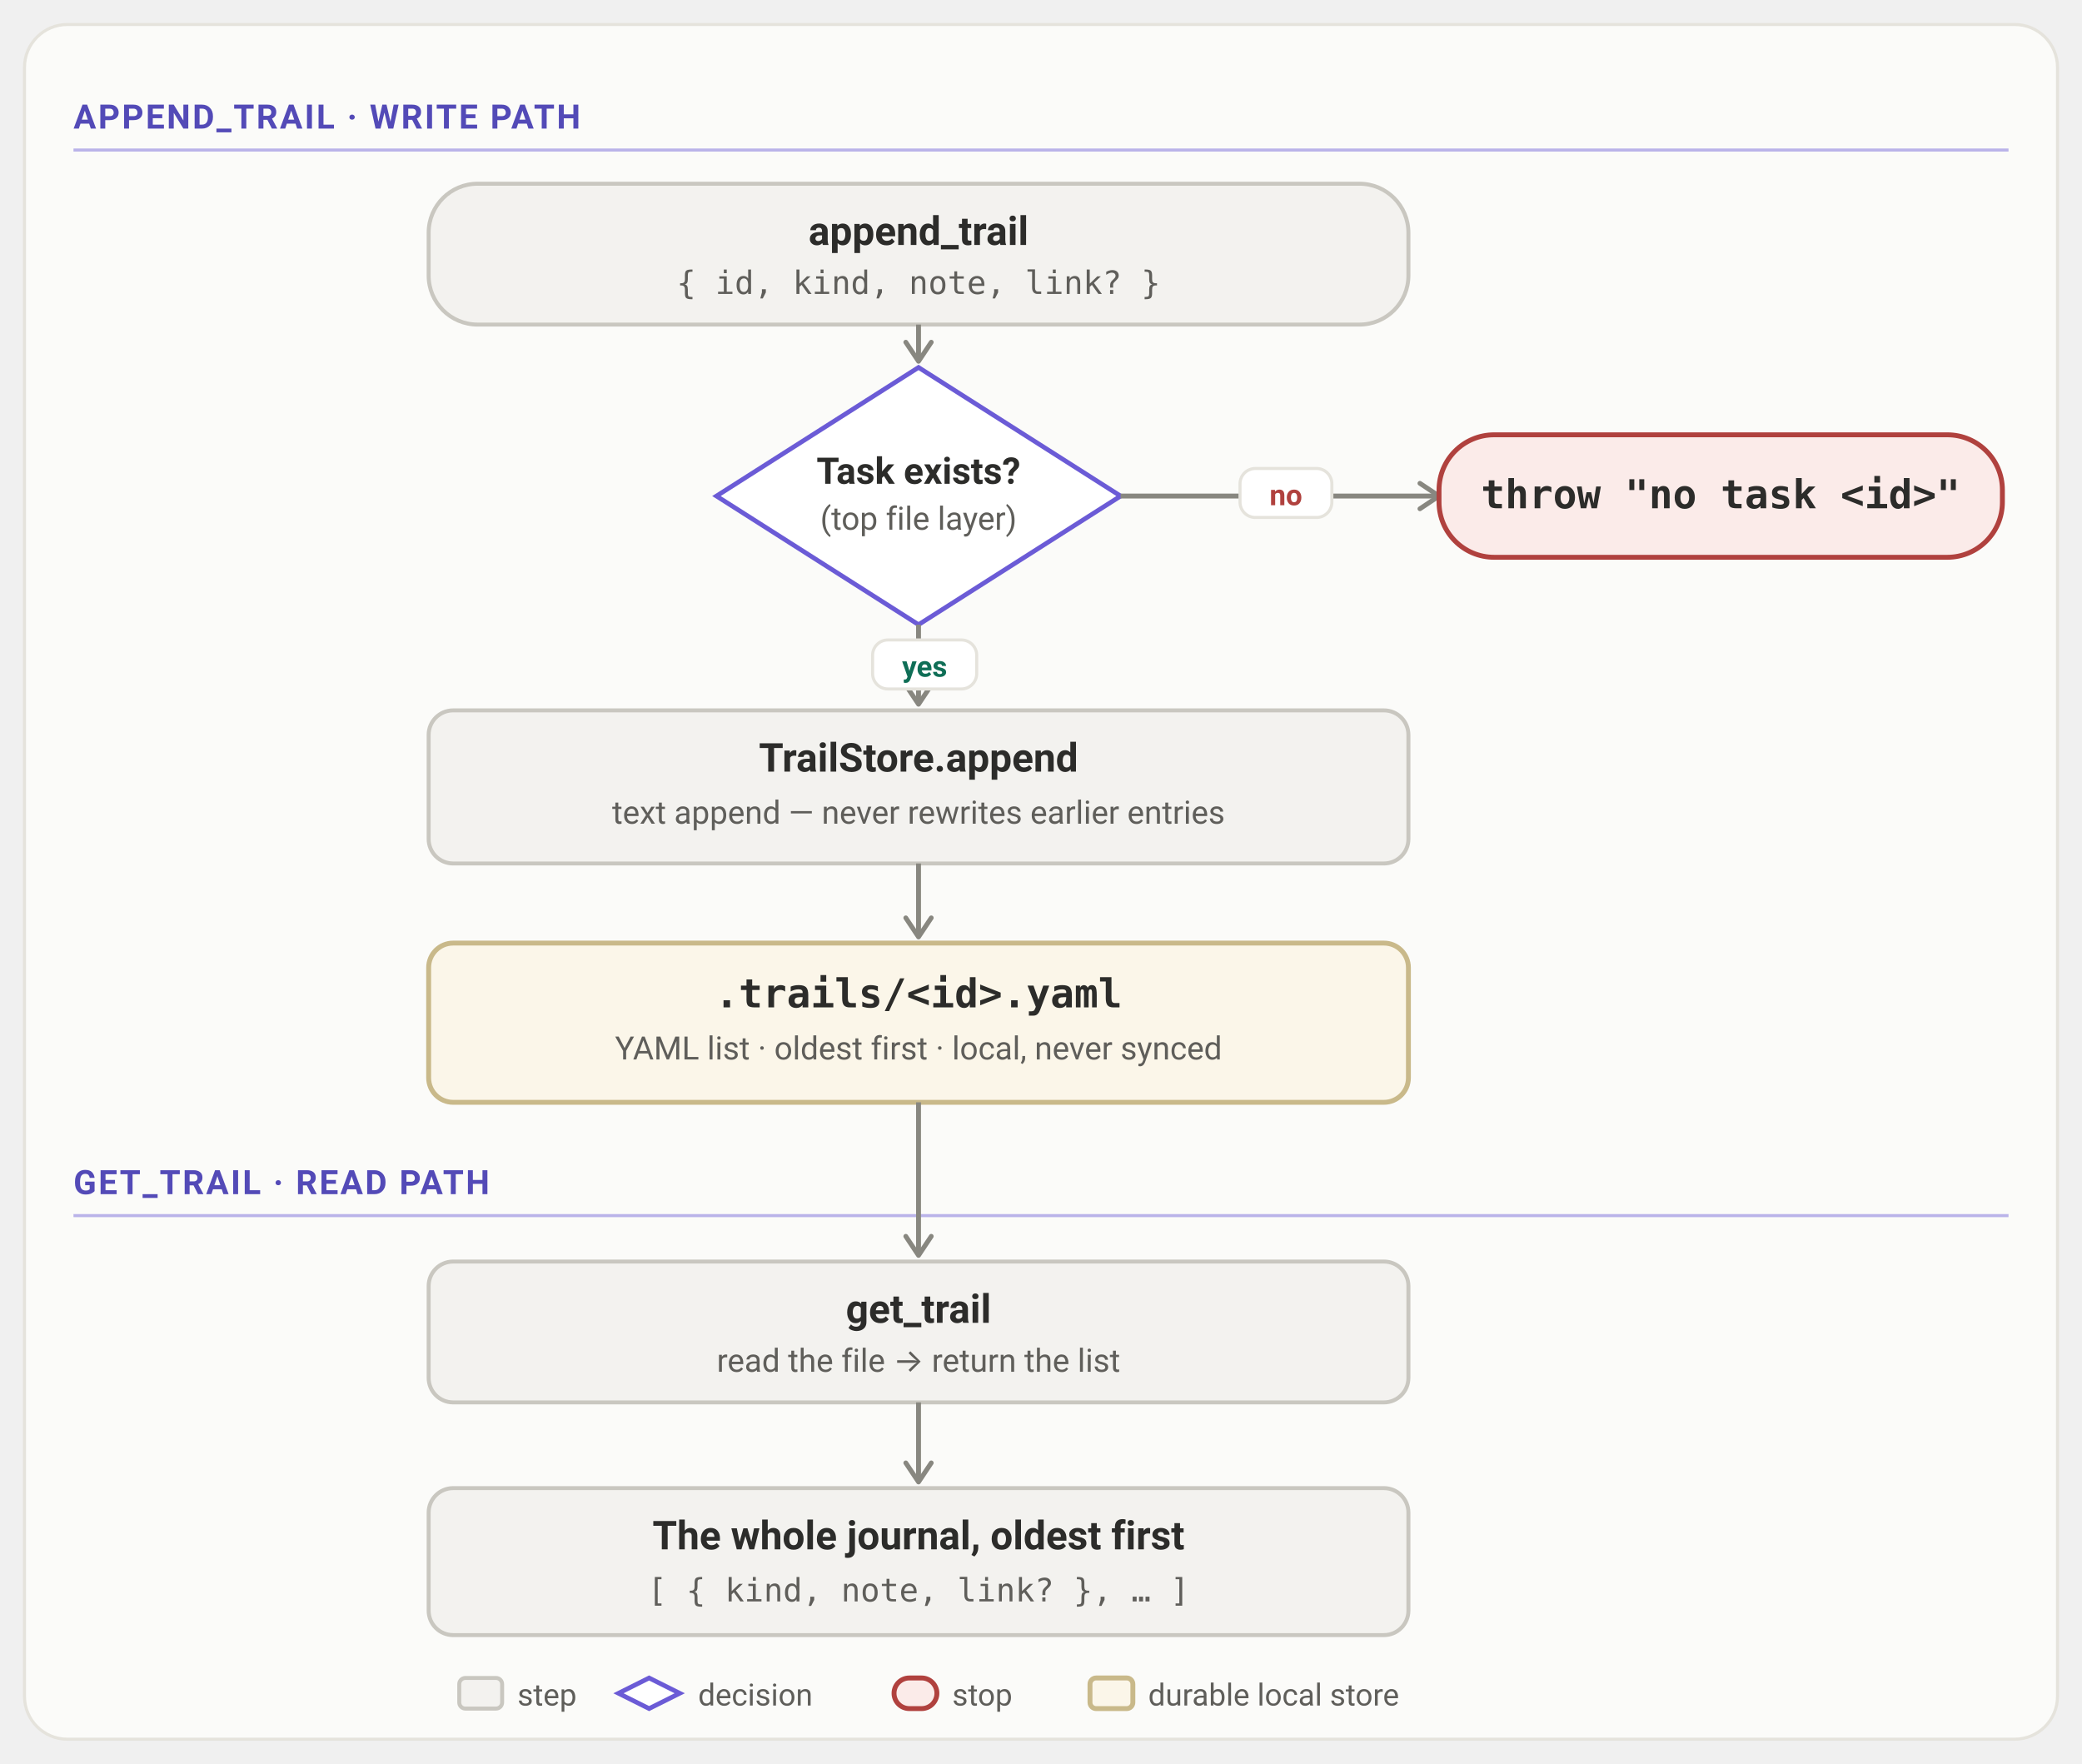
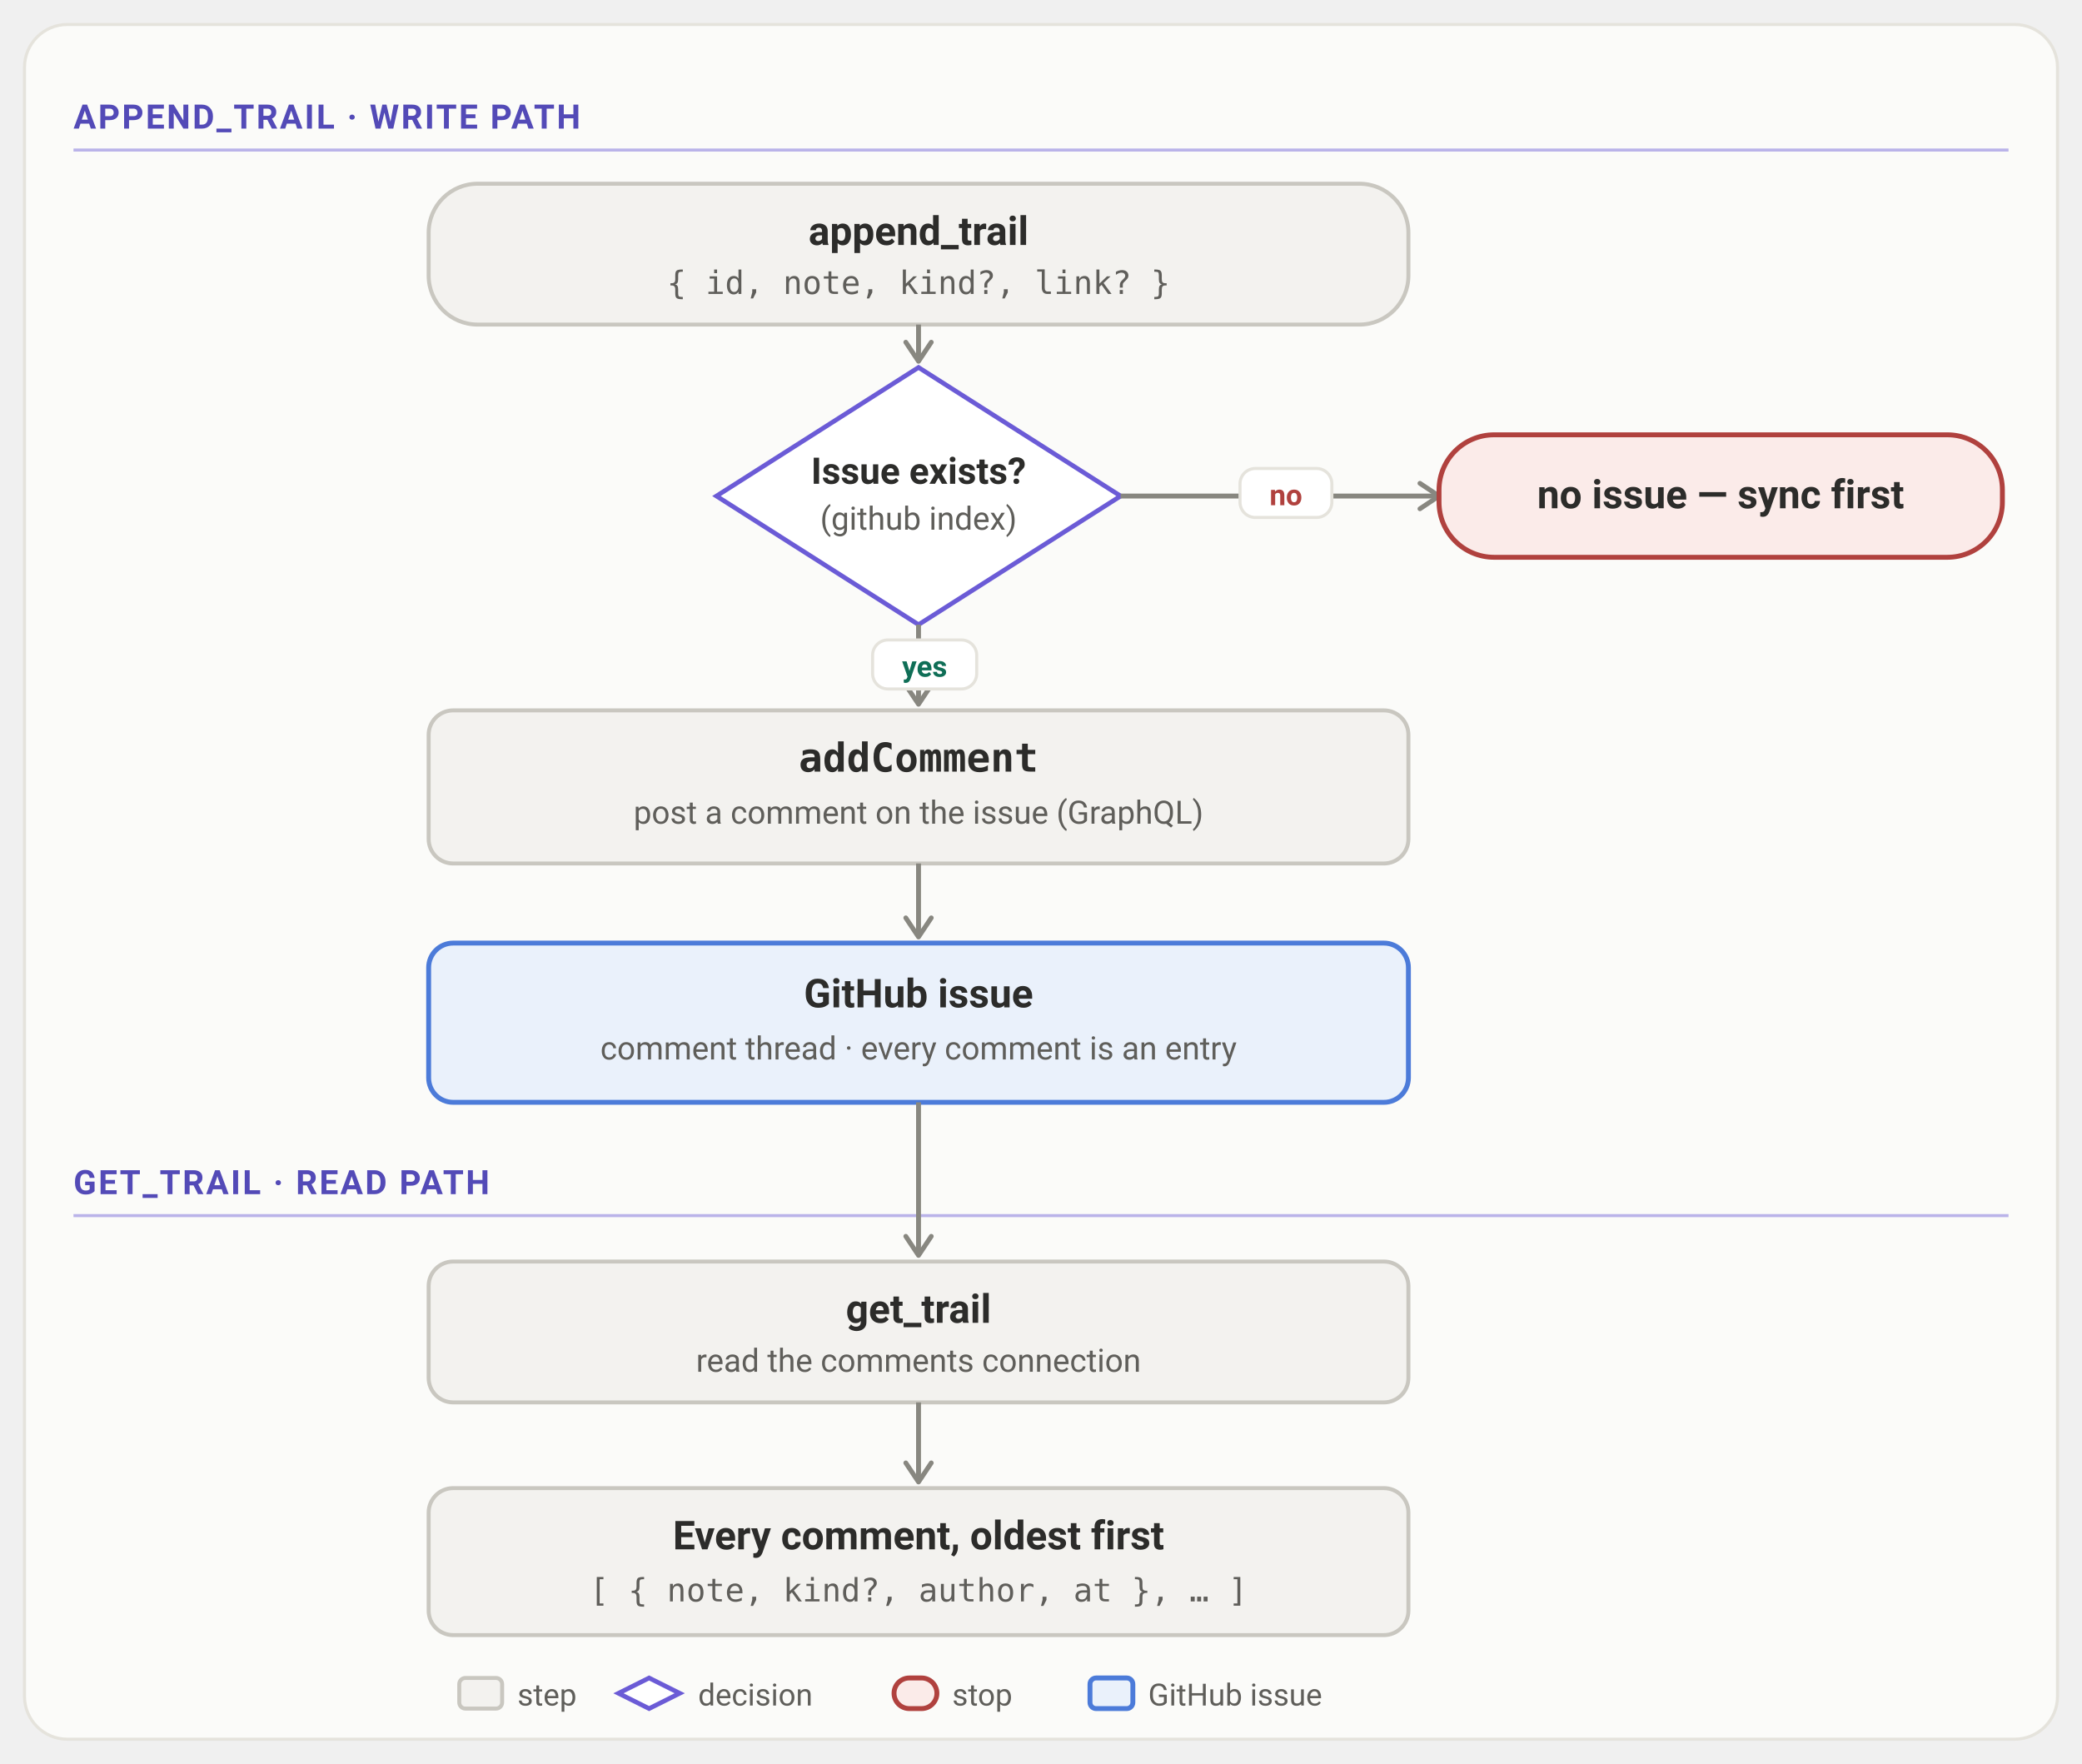
<svg xmlns="http://www.w3.org/2000/svg" viewBox="0 0 680 576" role="img" aria-labelledby="ttl dsc" font-family="ui-sans-serif,-apple-system,Segoe UI,Roboto,sans-serif">
  <defs>
    <marker id="arrow" viewBox="0 0 10 10" refX="8" refY="5" markerWidth="6.5" markerHeight="6.5" orient="auto-start-reverse">
      <path d="M2 1L8 5L2 9" fill="none" stroke="#888780" stroke-width="1.5" stroke-linecap="round" stroke-linejoin="round" />
    </marker>
  </defs>
  <style>
    .band{font-size:11px;font-weight:700;fill:#534AB7;letter-spacing:.06em}
    .th{font-size:13px;font-weight:600;fill:#2C2C2A}
    .t{font-size:12px;font-weight:600;fill:#2C2C2A}
    .ts{font-size:10.5px;fill:#5F5E5A}
    .mono{font-family:ui-monospace,SFMono-Regular,Menlo,monospace}
    .chip{font-size:9.5px;font-weight:700}
    .lg{font-size:10px;fill:#5F5E5A}
    .edge{fill:none;stroke:#888780;stroke-width:1.6}
    .nbox{fill:#F3F2EF;stroke:#C9C7C0;stroke-width:1.3}
    .dia{fill:#FFFFFF;stroke:#6B5BD6;stroke-width:1.5}
    .stop{fill:#FBEBE9;stroke:#B0413E;stroke-width:1.6}
-     .store{fill:#FBF6E9;stroke:#C9B98A;stroke-width:1.6}
+     .gh{fill:#EAF1FB;stroke:#4C7BD9;stroke-width:1.6}
  </style>
  <rect x="8" y="8" width="664" height="560" rx="14" fill="#FBFBF9" stroke="#E5E3DC" />
  <text class="band" x="24" y="42">APPEND_TRAIL · WRITE PATH</text>
  <line x1="24" y1="49" x2="656" y2="49" stroke="#6B5BD6" stroke-opacity="0.45" stroke-width="1" />
  <rect class="nbox" x="140" y="60" width="320" height="46" rx="16" />
  <text class="th" x="300" y="80" text-anchor="middle">append_trail</text>
-   <text class="ts mono" x="300" y="96" text-anchor="middle">{ id, kind, note, link? }</text>
+   <text class="ts mono" x="300" y="96" text-anchor="middle">{ id, note, kind?, link? }</text>
  <line class="edge" x1="300" y1="106" x2="300" y2="118" marker-end="url(#arrow)" />
  <polygon class="dia" points="300,120 366,162 300,204 234,162" />
-   <text class="t" x="300" y="158" text-anchor="middle">Task exists?</text>
-   <text class="ts" x="300" y="173" text-anchor="middle">(top file layer)</text>
+   <text class="t" x="300" y="158" text-anchor="middle">Issue exists?</text>
+   <text class="ts" x="300" y="173" text-anchor="middle">(github index)</text>
  <line class="edge" x1="366" y1="162" x2="470" y2="162" marker-end="url(#arrow)" />
  <rect x="405" y="153" width="30" height="16" rx="5" fill="#FFFFFF" stroke="#E5E3DC" />
  <text class="chip" x="420" y="165" text-anchor="middle" fill="#B0413E">no</text>
  <rect class="stop" x="470" y="142" width="184" height="40" rx="18" />
-   <text class="th mono" x="562" y="166" text-anchor="middle">throw "no task &lt;id&gt;"</text>
+   <text class="th" x="562" y="166" text-anchor="middle">no issue — sync first</text>
  <line class="edge" x1="300" y1="204" x2="300" y2="230" marker-end="url(#arrow)" />
  <rect x="285" y="209" width="34" height="16" rx="5" fill="#FFFFFF" stroke="#E5E3DC" />
  <text class="chip" x="302" y="221" text-anchor="middle" fill="#0F6E56">yes</text>
  <rect class="nbox" x="140" y="232" width="320" height="50" rx="8" />
-   <text class="th" x="300" y="252" text-anchor="middle">TrailStore.append</text>
-   <text class="ts" x="300" y="269" text-anchor="middle">text append — never rewrites earlier entries</text>
+   <text class="th mono" x="300" y="252" text-anchor="middle">addComment</text>
+   <text class="ts" x="300" y="269" text-anchor="middle">post a comment on the issue (GraphQL)</text>
  <line class="edge" x1="300" y1="282" x2="300" y2="306" marker-end="url(#arrow)" />
-   <rect class="store" x="140" y="308" width="320" height="52" rx="8" />
-   <text class="th mono" x="300" y="329" text-anchor="middle">.trails/&lt;id&gt;.yaml</text>
-   <text class="ts" x="300" y="346" text-anchor="middle">YAML list · oldest first · local, never synced</text>
+   <rect class="gh" x="140" y="308" width="320" height="52" rx="8" />
+   <text class="th" x="300" y="329" text-anchor="middle">GitHub issue</text>
+   <text class="ts" x="300" y="346" text-anchor="middle">comment thread · every comment is an entry</text>
  <text class="band" x="24" y="390">GET_TRAIL · READ PATH</text>
  <line x1="24" y1="397" x2="656" y2="397" stroke="#6B5BD6" stroke-opacity="0.45" stroke-width="1" />
  <line class="edge" x1="300" y1="360" x2="300" y2="410" marker-end="url(#arrow)" />
  <rect class="nbox" x="140" y="412" width="320" height="46" rx="8" />
  <text class="th" x="300" y="432" text-anchor="middle">get_trail</text>
-   <text class="ts" x="300" y="448" text-anchor="middle">read the file → return the list</text>
+   <text class="ts" x="300" y="448" text-anchor="middle">read the comments connection</text>
  <line class="edge" x1="300" y1="458" x2="300" y2="484" marker-end="url(#arrow)" />
  <rect class="nbox" x="140" y="486" width="320" height="48" rx="8" />
-   <text class="th" x="300" y="506" text-anchor="middle">The whole journal, oldest first</text>
-   <text class="ts mono" x="300" y="523" text-anchor="middle">[ { kind, note, link? }, … ]</text>
+   <text class="th" x="300" y="506" text-anchor="middle">Every comment, oldest first</text>
+   <text class="ts mono" x="300" y="523" text-anchor="middle">[ { note, kind?, author, at }, … ]</text>
  <rect x="150" y="548" width="14" height="10" rx="2" class="nbox" />
  <text class="lg" x="169" y="557">step</text>
  <polygon class="dia" points="212,548 222,553 212,558 202,553" />
  <text class="lg" x="228" y="557">decision</text>
  <rect x="292" y="548" width="14" height="10" rx="5" class="stop" />
  <text class="lg" x="311" y="557">stop</text>
-   <rect x="356" y="548" width="14" height="10" rx="2" class="store" />
-   <text class="lg" x="375" y="557">durable local store</text>
+   <rect x="356" y="548" width="14" height="10" rx="2" class="gh" />
+   <text class="lg" x="375" y="557">GitHub issue</text>
</svg>
